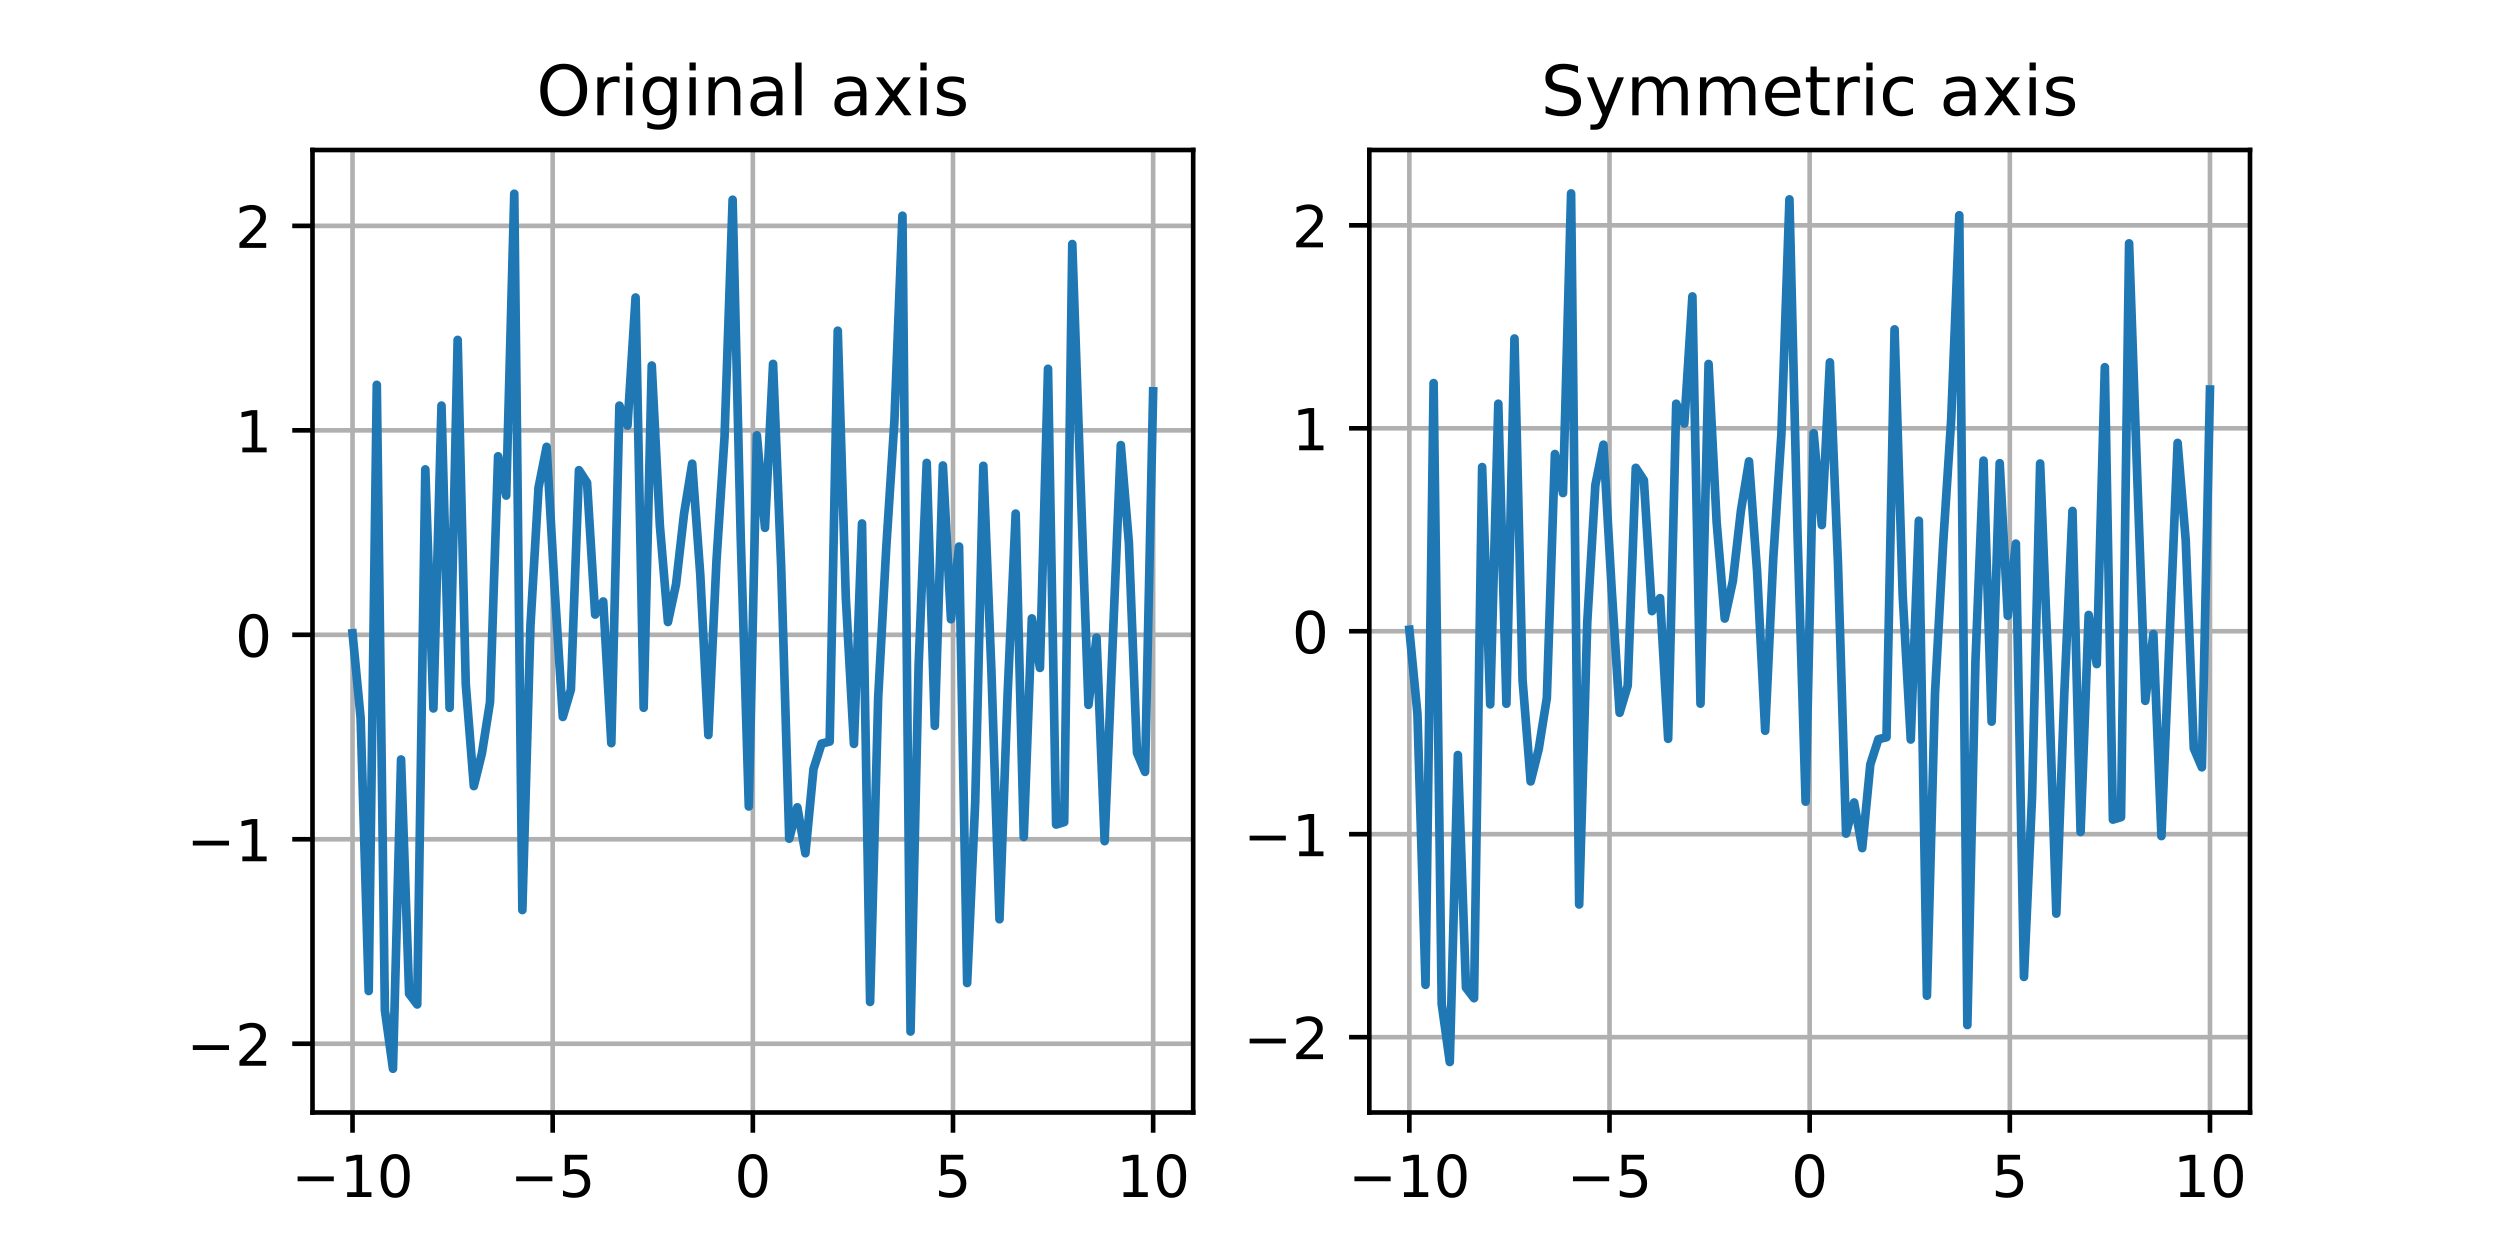
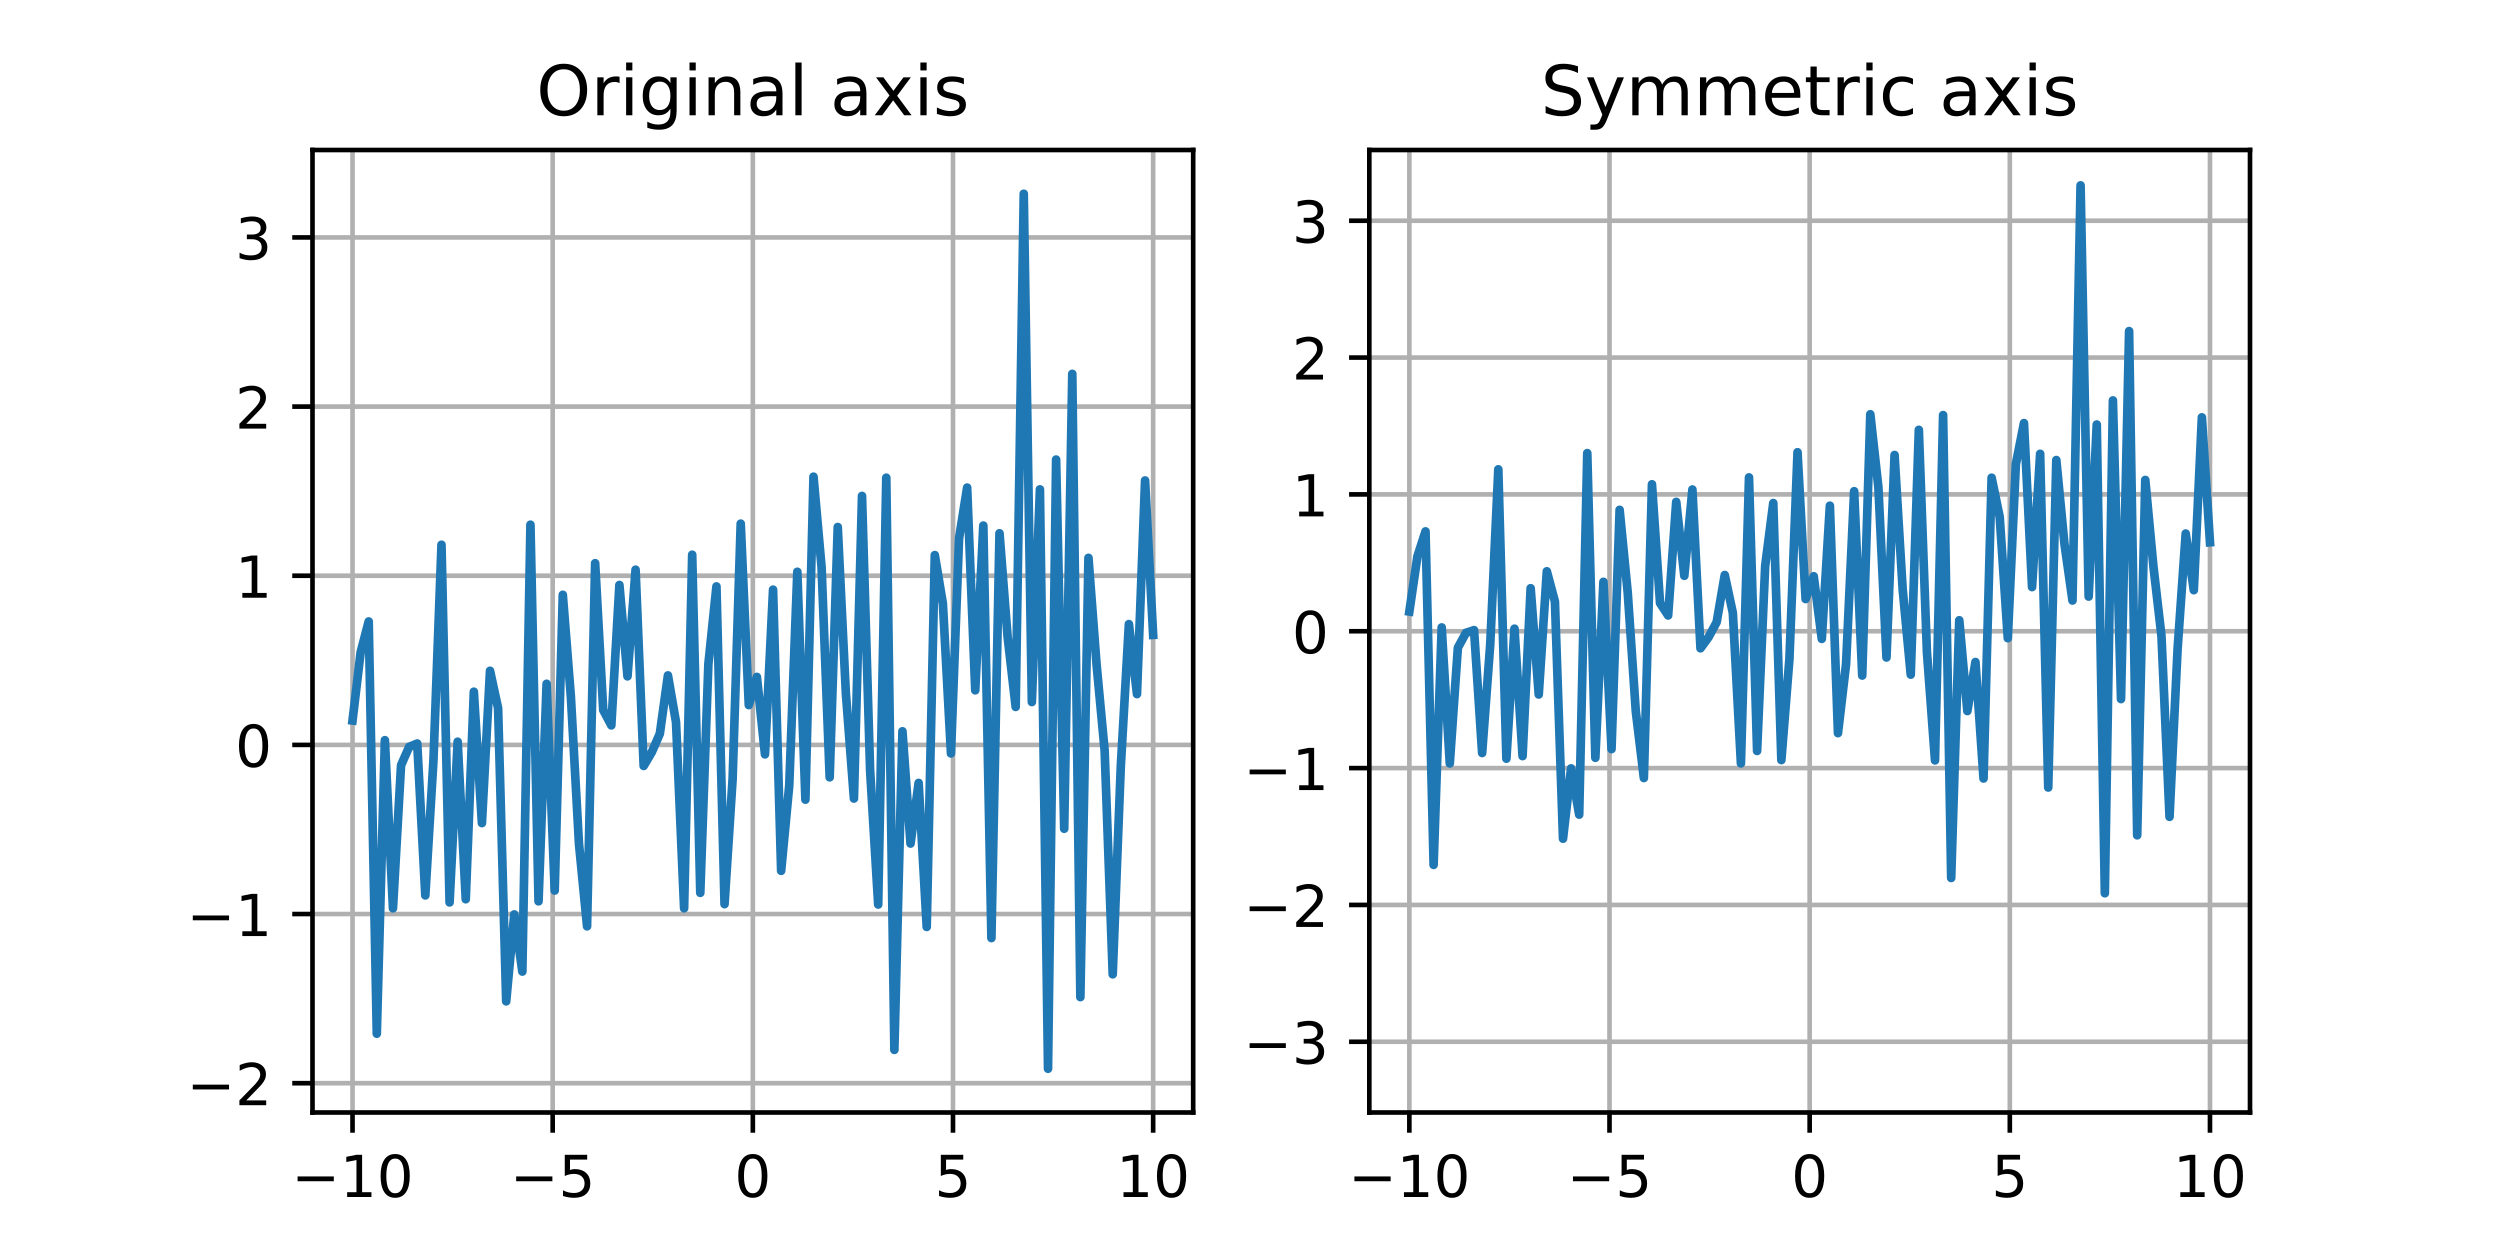
<svg xmlns="http://www.w3.org/2000/svg" xmlns:xlink="http://www.w3.org/1999/xlink" width="432pt" height="216pt" viewBox="0 0 432 216" version="1.1">
  <defs>
    <style type="text/css">*{stroke-linejoin: round; stroke-linecap: butt}</style>
  </defs>
  <g id="figure_1">
    <g id="patch_1">
      <path d="M 0 216  L 432 216  L 432 0  L 0 0  z " style="fill: #ffffff" />
    </g>
    <g id="axes_1">
      <g id="patch_2">
        <path d="M 54 192.24  L 206.182 192.24  L 206.182 25.92  L 54 25.92  z " style="fill: #ffffff" />
      </g>
      <g id="matplotlib.axis_1">
        <g id="xtick_1">
          <g id="line2d_1">
-             <path d="M 60.917 192.24  L 60.917 25.92  " clip-path="url(#pe91ff4b1a7)" style="fill: none; stroke: #b0b0b0; stroke-width: 0.8; stroke-linecap: square" />
+             <path d="M 60.917 192.24  L 60.917 25.92  " clip-path="url(#pa4355ae448)" style="fill: none; stroke: #b0b0b0; stroke-width: 0.8; stroke-linecap: square" />
          </g>
          <g id="line2d_2">
            <defs>
-               <path id="m019b4405fa" d="M 0 0  L 0 3.5  " style="stroke: #000000; stroke-width: 0.8" />
+               <path id="m8a47ae3532" d="M 0 0  L 0 3.5  " style="stroke: #000000; stroke-width: 0.8" />
            </defs>
            <g>
-               <use xlink:href="#m019b4405fa" x="60.917" y="192.24" style="stroke: #000000; stroke-width: 0.8" />
+               <use xlink:href="#m8a47ae3532" x="60.917" y="192.24" style="stroke: #000000; stroke-width: 0.8" />
            </g>
          </g>
          <g id="text_1">
            <g transform="translate(50.36501 206.8384) scale(0.1 -0.1)">
              <defs>
                <path id="DejaVuSans-2212" d="M 678 2272  L 4684 2272  L 4684 1741  L 678 1741  L 678 2272  z " transform="scale(0.015625)" />
                <path id="DejaVuSans-31" d="M 794 531  L 1825 531  L 1825 4091  L 703 3866  L 703 4441  L 1819 4666  L 2450 4666  L 2450 531  L 3481 531  L 3481 0  L 794 0  L 794 531  z " transform="scale(0.015625)" />
                <path id="DejaVuSans-30" d="M 2034 4250  Q 1547 4250 1301 3770  Q 1056 3291 1056 2328  Q 1056 1369 1301 889  Q 1547 409 2034 409  Q 2525 409 2770 889  Q 3016 1369 3016 2328  Q 3016 3291 2770 3770  Q 2525 4250 2034 4250  z M 2034 4750  Q 2819 4750 3233 4129  Q 3647 3509 3647 2328  Q 3647 1150 3233 529  Q 2819 -91 2034 -91  Q 1250 -91 836 529  Q 422 1150 422 2328  Q 422 3509 836 4129  Q 1250 4750 2034 4750  z " transform="scale(0.015625)" />
              </defs>
              <use xlink:href="#DejaVuSans-2212" />
              <use xlink:href="#DejaVuSans-31" transform="translate(83.78906 0)" />
              <use xlink:href="#DejaVuSans-30" transform="translate(147.4121 0)" />
            </g>
          </g>
        </g>
        <g id="xtick_2">
          <g id="line2d_3">
-             <path d="M 95.504 192.24  L 95.504 25.92  " clip-path="url(#pe91ff4b1a7)" style="fill: none; stroke: #b0b0b0; stroke-width: 0.8; stroke-linecap: square" />
+             <path d="M 95.504 192.24  L 95.504 25.92  " clip-path="url(#pa4355ae448)" style="fill: none; stroke: #b0b0b0; stroke-width: 0.8; stroke-linecap: square" />
          </g>
          <g id="line2d_4">
            <g>
-               <use xlink:href="#m019b4405fa" x="95.504" y="192.24" style="stroke: #000000; stroke-width: 0.8" />
+               <use xlink:href="#m8a47ae3532" x="95.504" y="192.24" style="stroke: #000000; stroke-width: 0.8" />
            </g>
          </g>
          <g id="text_2">
            <g transform="translate(88.13304 206.8384) scale(0.1 -0.1)">
              <defs>
                <path id="DejaVuSans-35" d="M 691 4666  L 3169 4666  L 3169 4134  L 1269 4134  L 1269 2991  Q 1406 3038 1543 3061  Q 1681 3084 1819 3084  Q 2600 3084 3056 2656  Q 3513 2228 3513 1497  Q 3513 744 3044 326  Q 2575 -91 1722 -91  Q 1428 -91 1123 -41  Q 819 9 494 109  L 494 744  Q 775 591 1075 516  Q 1375 441 1709 441  Q 2250 441 2565 725  Q 2881 1009 2881 1497  Q 2881 1984 2565 2268  Q 2250 2553 1709 2553  Q 1456 2553 1204 2497  Q 953 2441 691 2322  L 691 4666  z " transform="scale(0.015625)" />
              </defs>
              <use xlink:href="#DejaVuSans-2212" />
              <use xlink:href="#DejaVuSans-35" transform="translate(83.78906 0)" />
            </g>
          </g>
        </g>
        <g id="xtick_3">
          <g id="line2d_5">
-             <path d="M 130.091 192.24  L 130.091 25.92  " clip-path="url(#pe91ff4b1a7)" style="fill: none; stroke: #b0b0b0; stroke-width: 0.8; stroke-linecap: square" />
+             <path d="M 130.091 192.24  L 130.091 25.92  " clip-path="url(#pa4355ae448)" style="fill: none; stroke: #b0b0b0; stroke-width: 0.8; stroke-linecap: square" />
          </g>
          <g id="line2d_6">
            <g>
-               <use xlink:href="#m019b4405fa" x="130.091" y="192.24" style="stroke: #000000; stroke-width: 0.8" />
+               <use xlink:href="#m8a47ae3532" x="130.091" y="192.24" style="stroke: #000000; stroke-width: 0.8" />
            </g>
          </g>
          <g id="text_3">
            <g transform="translate(126.9097 206.8384) scale(0.1 -0.1)">
              <use xlink:href="#DejaVuSans-30" />
            </g>
          </g>
        </g>
        <g id="xtick_4">
          <g id="line2d_7">
-             <path d="M 164.678 192.24  L 164.678 25.92  " clip-path="url(#pe91ff4b1a7)" style="fill: none; stroke: #b0b0b0; stroke-width: 0.8; stroke-linecap: square" />
+             <path d="M 164.678 192.24  L 164.678 25.92  " clip-path="url(#pa4355ae448)" style="fill: none; stroke: #b0b0b0; stroke-width: 0.8; stroke-linecap: square" />
          </g>
          <g id="line2d_8">
            <g>
-               <use xlink:href="#m019b4405fa" x="164.678" y="192.24" style="stroke: #000000; stroke-width: 0.8" />
+               <use xlink:href="#m8a47ae3532" x="164.678" y="192.24" style="stroke: #000000; stroke-width: 0.8" />
            </g>
          </g>
          <g id="text_4">
            <g transform="translate(161.4964 206.8384) scale(0.1 -0.1)">
              <use xlink:href="#DejaVuSans-35" />
            </g>
          </g>
        </g>
        <g id="xtick_5">
          <g id="line2d_9">
-             <path d="M 199.264 192.24  L 199.264 25.92  " clip-path="url(#pe91ff4b1a7)" style="fill: none; stroke: #b0b0b0; stroke-width: 0.8; stroke-linecap: square" />
+             <path d="M 199.264 192.24  L 199.264 25.92  " clip-path="url(#pa4355ae448)" style="fill: none; stroke: #b0b0b0; stroke-width: 0.8; stroke-linecap: square" />
          </g>
          <g id="line2d_10">
            <g>
-               <use xlink:href="#m019b4405fa" x="199.264" y="192.24" style="stroke: #000000; stroke-width: 0.8" />
+               <use xlink:href="#m8a47ae3532" x="199.264" y="192.24" style="stroke: #000000; stroke-width: 0.8" />
            </g>
          </g>
          <g id="text_5">
            <g transform="translate(192.902 206.8384) scale(0.1 -0.1)">
              <use xlink:href="#DejaVuSans-31" />
              <use xlink:href="#DejaVuSans-30" transform="translate(63.62305 0)" />
            </g>
          </g>
        </g>
      </g>
      <g id="matplotlib.axis_2">
        <g id="ytick_1">
          <g id="line2d_11">
-             <path d="M 54 180.357  L 206.182 180.357  " clip-path="url(#pe91ff4b1a7)" style="fill: none; stroke: #b0b0b0; stroke-width: 0.8; stroke-linecap: square" />
+             <path d="M 54 187.177  L 206.182 187.177  " clip-path="url(#pa4355ae448)" style="fill: none; stroke: #b0b0b0; stroke-width: 0.8; stroke-linecap: square" />
          </g>
          <g id="line2d_12">
            <defs>
-               <path id="mdd09e49341" d="M 0 0  L -3.5 0  " style="stroke: #000000; stroke-width: 0.8" />
+               <path id="m2a7b1df0a5" d="M 0 0  L -3.5 0  " style="stroke: #000000; stroke-width: 0.8" />
            </defs>
            <g>
-               <use xlink:href="#mdd09e49341" x="54" y="180.357" style="stroke: #000000; stroke-width: 0.8" />
+               <use xlink:href="#m2a7b1df0a5" x="54" y="187.177" style="stroke: #000000; stroke-width: 0.8" />
            </g>
          </g>
          <g id="text_6">
-             <g transform="translate(32.25781 184.1563) scale(0.1 -0.1)">
+             <g transform="translate(32.25781 190.9761) scale(0.1 -0.1)">
              <defs>
                <path id="DejaVuSans-32" d="M 1228 531  L 3431 531  L 3431 0  L 469 0  L 469 531  Q 828 903 1448 1529  Q 2069 2156 2228 2338  Q 2531 2678 2651 2914  Q 2772 3150 2772 3378  Q 2772 3750 2511 3984  Q 2250 4219 1831 4219  Q 1534 4219 1204 4116  Q 875 4013 500 3803  L 500 4441  Q 881 4594 1212 4672  Q 1544 4750 1819 4750  Q 2544 4750 2975 4387  Q 3406 4025 3406 3419  Q 3406 3131 3298 2873  Q 3191 2616 2906 2266  Q 2828 2175 2409 1742  Q 1991 1309 1228 531  z " transform="scale(0.015625)" />
              </defs>
              <use xlink:href="#DejaVuSans-2212" />
              <use xlink:href="#DejaVuSans-32" transform="translate(83.78906 0)" />
            </g>
          </g>
        </g>
        <g id="ytick_2">
          <g id="line2d_13">
-             <path d="M 54 145.026  L 206.182 145.026  " clip-path="url(#pe91ff4b1a7)" style="fill: none; stroke: #b0b0b0; stroke-width: 0.8; stroke-linecap: square" />
+             <path d="M 54 157.947  L 206.182 157.947  " clip-path="url(#pa4355ae448)" style="fill: none; stroke: #b0b0b0; stroke-width: 0.8; stroke-linecap: square" />
          </g>
          <g id="line2d_14">
            <g>
-               <use xlink:href="#mdd09e49341" x="54" y="145.026" style="stroke: #000000; stroke-width: 0.8" />
+               <use xlink:href="#m2a7b1df0a5" x="54" y="157.947" style="stroke: #000000; stroke-width: 0.8" />
            </g>
          </g>
          <g id="text_7">
-             <g transform="translate(32.25781 148.825) scale(0.1 -0.1)">
+             <g transform="translate(32.25781 161.7467) scale(0.1 -0.1)">
              <use xlink:href="#DejaVuSans-2212" />
              <use xlink:href="#DejaVuSans-31" transform="translate(83.78906 0)" />
            </g>
          </g>
        </g>
        <g id="ytick_3">
          <g id="line2d_15">
-             <path d="M 54 109.695  L 206.182 109.695  " clip-path="url(#pe91ff4b1a7)" style="fill: none; stroke: #b0b0b0; stroke-width: 0.8; stroke-linecap: square" />
+             <path d="M 54 128.718  L 206.182 128.718  " clip-path="url(#pa4355ae448)" style="fill: none; stroke: #b0b0b0; stroke-width: 0.8; stroke-linecap: square" />
          </g>
          <g id="line2d_16">
            <g>
-               <use xlink:href="#mdd09e49341" x="54" y="109.695" style="stroke: #000000; stroke-width: 0.8" />
+               <use xlink:href="#m2a7b1df0a5" x="54" y="128.718" style="stroke: #000000; stroke-width: 0.8" />
            </g>
          </g>
          <g id="text_8">
-             <g transform="translate(40.6375 113.4938) scale(0.1 -0.1)">
+             <g transform="translate(40.6375 132.5173) scale(0.1 -0.1)">
              <use xlink:href="#DejaVuSans-30" />
            </g>
          </g>
        </g>
        <g id="ytick_4">
          <g id="line2d_17">
-             <path d="M 54 74.363  L 206.182 74.363  " clip-path="url(#pe91ff4b1a7)" style="fill: none; stroke: #b0b0b0; stroke-width: 0.8; stroke-linecap: square" />
+             <path d="M 54 99.489  L 206.182 99.489  " clip-path="url(#pa4355ae448)" style="fill: none; stroke: #b0b0b0; stroke-width: 0.8; stroke-linecap: square" />
          </g>
          <g id="line2d_18">
            <g>
-               <use xlink:href="#mdd09e49341" x="54" y="74.363" style="stroke: #000000; stroke-width: 0.8" />
+               <use xlink:href="#m2a7b1df0a5" x="54" y="99.489" style="stroke: #000000; stroke-width: 0.8" />
            </g>
          </g>
          <g id="text_9">
-             <g transform="translate(40.6375 78.1625) scale(0.1 -0.1)">
+             <g transform="translate(40.6375 103.2878) scale(0.1 -0.1)">
              <use xlink:href="#DejaVuSans-31" />
            </g>
          </g>
        </g>
        <g id="ytick_5">
          <g id="line2d_19">
-             <path d="M 54 39.032  L 206.182 39.032  " clip-path="url(#pe91ff4b1a7)" style="fill: none; stroke: #b0b0b0; stroke-width: 0.8; stroke-linecap: square" />
+             <path d="M 54 70.259  L 206.182 70.259  " clip-path="url(#pa4355ae448)" style="fill: none; stroke: #b0b0b0; stroke-width: 0.8; stroke-linecap: square" />
          </g>
          <g id="line2d_20">
            <g>
-               <use xlink:href="#mdd09e49341" x="54" y="39.032" style="stroke: #000000; stroke-width: 0.8" />
+               <use xlink:href="#m2a7b1df0a5" x="54" y="70.259" style="stroke: #000000; stroke-width: 0.8" />
            </g>
          </g>
          <g id="text_10">
-             <g transform="translate(40.6375 42.83124) scale(0.1 -0.1)">
+             <g transform="translate(40.6375 74.05839) scale(0.1 -0.1)">
              <use xlink:href="#DejaVuSans-32" />
            </g>
          </g>
        </g>
-       </g>
-       <g id="line2d_21">
-         <path d="M 60.917 109.436  L 62.315 124.066  L 63.712 171.245  L 65.11 66.5  L 66.507 174.563  L 67.905 184.68  L 69.302 131.24  L 70.699 171.724  L 72.097 173.571  L 73.494 81.115  L 74.892 122.42  L 76.289 70.086  L 77.687 122.313  L 79.084 58.739  L 80.482 118.21  L 81.879 135.835  L 83.276 130.174  L 84.674 121.33  L 86.071 78.849  L 87.469 85.636  L 88.866 33.48  L 90.264 157.254  L 91.661 108.106  L 93.059 84.262  L 94.456 77.217  L 95.853 101.916  L 97.251 123.884  L 98.648 119.162  L 100.046 81.251  L 101.443 83.405  L 102.841 106.193  L 104.238 103.938  L 105.636 128.417  L 107.033 70.092  L 108.431 73.537  L 109.828 51.413  L 111.225 122.299  L 112.623 63.164  L 114.02 90.755  L 115.418 107.482  L 116.815 100.986  L 118.213 88.716  L 119.61 80.125  L 121.008 99.32  L 122.405 127.013  L 123.802 96.975  L 125.2 75.491  L 126.597 34.515  L 127.995 92.742  L 129.392 139.356  L 130.79 75.227  L 132.187 91.209  L 133.585 62.886  L 134.982 97.862  L 136.379 144.918  L 137.777 139.507  L 139.174 147.443  L 140.572 132.88  L 141.969 128.492  L 143.367 128.146  L 144.764 57.146  L 146.162 103.388  L 147.559 128.541  L 148.956 90.458  L 150.354 173.133  L 151.751 120.506  L 153.149 94.58  L 154.546 72.865  L 155.944 37.279  L 157.341 178.245  L 158.739 114.934  L 160.136 79.993  L 161.533 125.43  L 162.931 80.44  L 164.328 107.004  L 165.726 94.444  L 167.123 169.867  L 168.521 138.487  L 169.918 80.494  L 171.316 115.955  L 172.713 158.844  L 174.11 120.081  L 175.508 88.752  L 176.905 144.631  L 178.303 106.86  L 179.7 115.411  L 181.098 63.73  L 182.495 142.482  L 183.893 142.056  L 185.29 42.172  L 186.687 82.488  L 188.085 121.806  L 189.482 110.176  L 190.88 145.35  L 192.277 110.962  L 193.675 76.913  L 195.072 93.819  L 196.47 130.065  L 197.867 133.376  L 199.264 67.622  " clip-path="url(#pe91ff4b1a7)" style="fill: none; stroke: #1f77b4; stroke-width: 1.5; stroke-linecap: square" />
+         <g id="ytick_6">
+           <g id="line2d_21">
+             <path d="M 54 41.03  L 206.182 41.03  " clip-path="url(#pa4355ae448)" style="fill: none; stroke: #b0b0b0; stroke-width: 0.8; stroke-linecap: square" />
+           </g>
+           <g id="line2d_22">
+             <g>
+               <use xlink:href="#m2a7b1df0a5" x="54" y="41.03" style="stroke: #000000; stroke-width: 0.8" />
+             </g>
+           </g>
+           <g id="text_11">
+             <g transform="translate(40.6375 44.82896) scale(0.1 -0.1)">
+               <defs>
+                 <path id="DejaVuSans-33" d="M 2597 2516  Q 3050 2419 3304 2112  Q 3559 1806 3559 1356  Q 3559 666 3084 287  Q 2609 -91 1734 -91  Q 1441 -91 1130 -33  Q 819 25 488 141  L 488 750  Q 750 597 1062 519  Q 1375 441 1716 441  Q 2309 441 2620 675  Q 2931 909 2931 1356  Q 2931 1769 2642 2001  Q 2353 2234 1838 2234  L 1294 2234  L 1294 2753  L 1863 2753  Q 2328 2753 2575 2939  Q 2822 3125 2822 3475  Q 2822 3834 2567 4026  Q 2313 4219 1838 4219  Q 1578 4219 1281 4162  Q 984 4106 628 3988  L 628 4550  Q 988 4650 1302 4700  Q 1616 4750 1894 4750  Q 2613 4750 3031 4423  Q 3450 4097 3450 3541  Q 3450 3153 3228 2886  Q 3006 2619 2597 2516  z " transform="scale(0.015625)" />
+               </defs>
+               <use xlink:href="#DejaVuSans-33" />
+             </g>
+           </g>
+         </g>
+       </g>
+       <g id="line2d_23">
+         <path d="M 60.917 124.503  L 62.315 112.723  L 63.712 107.392  L 65.11 178.621  L 66.507 127.909  L 67.905 156.956  L 69.302 132.237  L 70.699 129.06  L 72.097 128.482  L 73.494 154.724  L 74.892 131.561  L 76.289 94.134  L 77.687 155.937  L 79.084 128.171  L 80.482 155.383  L 81.879 119.531  L 83.276 142.227  L 84.674 115.915  L 86.071 122.374  L 87.469 173.028  L 88.866 158.015  L 90.264 167.884  L 91.661 90.668  L 93.059 155.746  L 94.456 118.162  L 95.853 153.884  L 97.251 102.784  L 98.648 120.393  L 100.046 145.802  L 101.443 160.066  L 102.841 97.325  L 104.238 122.702  L 105.636 125.343  L 107.033 101.086  L 108.431 116.869  L 109.828 98.444  L 111.225 132.357  L 112.623 129.989  L 114.02 126.779  L 115.418 116.712  L 116.815 124.789  L 118.213 156.947  L 119.61 95.858  L 121.008 154.283  L 122.405 114.771  L 123.802 101.337  L 125.2 156.235  L 126.597 134.606  L 127.995 90.487  L 129.392 121.838  L 130.79 116.973  L 132.187 130.347  L 133.585 101.896  L 134.982 150.478  L 136.379 135.757  L 137.777 98.808  L 139.174 138.176  L 140.572 82.371  L 141.969 98.003  L 143.367 134.319  L 144.764 91.07  L 146.162 119.751  L 147.559 137.987  L 148.956 85.698  L 150.354 133.149  L 151.751 156.3  L 153.149 82.548  L 154.546 181.418  L 155.944 126.373  L 157.341 145.761  L 158.739 135.292  L 160.136 160.17  L 161.533 95.926  L 162.931 104.317  L 164.328 130.197  L 165.726 93.012  L 167.123 84.256  L 168.521 119.284  L 169.918 90.819  L 171.316 162.096  L 172.713 92.152  L 174.11 109.985  L 175.508 122.152  L 176.905 33.48  L 178.303 121.311  L 179.7 84.565  L 181.098 184.68  L 182.495 79.416  L 183.893 143.203  L 185.29 64.605  L 186.687 172.3  L 188.085 96.4  L 189.482 114.76  L 190.88 129.68  L 192.277 168.357  L 193.675 132.388  L 195.072 107.848  L 196.47 119.938  L 197.867 83.029  L 199.264 109.709  " clip-path="url(#pa4355ae448)" style="fill: none; stroke: #1f77b4; stroke-width: 1.5; stroke-linecap: square" />
      </g>
      <g id="patch_3">
        <path d="M 54 192.24  L 54 25.92  " style="fill: none; stroke: #000000; stroke-width: 0.8; stroke-linejoin: miter; stroke-linecap: square" />
      </g>
      <g id="patch_4">
        <path d="M 206.182 192.24  L 206.182 25.92  " style="fill: none; stroke: #000000; stroke-width: 0.8; stroke-linejoin: miter; stroke-linecap: square" />
      </g>
      <g id="patch_5">
        <path d="M 54 192.24  L 206.182 192.24  " style="fill: none; stroke: #000000; stroke-width: 0.8; stroke-linejoin: miter; stroke-linecap: square" />
      </g>
      <g id="patch_6">
        <path d="M 54 25.92  L 206.182 25.92  " style="fill: none; stroke: #000000; stroke-width: 0.8; stroke-linejoin: miter; stroke-linecap: square" />
      </g>
-       <g id="text_11">
+       <g id="text_12">
        <g transform="translate(92.68466 19.92) scale(0.12 -0.12)">
          <defs>
            <path id="DejaVuSans-4f" d="M 2522 4238  Q 1834 4238 1429 3725  Q 1025 3213 1025 2328  Q 1025 1447 1429 934  Q 1834 422 2522 422  Q 3209 422 3611 934  Q 4013 1447 4013 2328  Q 4013 3213 3611 3725  Q 3209 4238 2522 4238  z M 2522 4750  Q 3503 4750 4090 4092  Q 4678 3434 4678 2328  Q 4678 1225 4090 567  Q 3503 -91 2522 -91  Q 1538 -91 948 565  Q 359 1222 359 2328  Q 359 3434 948 4092  Q 1538 4750 2522 4750  z " transform="scale(0.015625)" />
            <path id="DejaVuSans-72" d="M 2631 2963  Q 2534 3019 2420 3045  Q 2306 3072 2169 3072  Q 1681 3072 1420 2755  Q 1159 2438 1159 1844  L 1159 0  L 581 0  L 581 3500  L 1159 3500  L 1159 2956  Q 1341 3275 1631 3429  Q 1922 3584 2338 3584  Q 2397 3584 2469 3576  Q 2541 3569 2628 3553  L 2631 2963  z " transform="scale(0.015625)" />
            <path id="DejaVuSans-69" d="M 603 3500  L 1178 3500  L 1178 0  L 603 0  L 603 3500  z M 603 4863  L 1178 4863  L 1178 4134  L 603 4134  L 603 4863  z " transform="scale(0.015625)" />
            <path id="DejaVuSans-67" d="M 2906 1791  Q 2906 2416 2648 2759  Q 2391 3103 1925 3103  Q 1463 3103 1205 2759  Q 947 2416 947 1791  Q 947 1169 1205 825  Q 1463 481 1925 481  Q 2391 481 2648 825  Q 2906 1169 2906 1791  z M 3481 434  Q 3481 -459 3084 -895  Q 2688 -1331 1869 -1331  Q 1566 -1331 1297 -1286  Q 1028 -1241 775 -1147  L 775 -588  Q 1028 -725 1275 -790  Q 1522 -856 1778 -856  Q 2344 -856 2625 -561  Q 2906 -266 2906 331  L 2906 616  Q 2728 306 2450 153  Q 2172 0 1784 0  Q 1141 0 747 490  Q 353 981 353 1791  Q 353 2603 747 3093  Q 1141 3584 1784 3584  Q 2172 3584 2450 3431  Q 2728 3278 2906 2969  L 2906 3500  L 3481 3500  L 3481 434  z " transform="scale(0.015625)" />
            <path id="DejaVuSans-6e" d="M 3513 2113  L 3513 0  L 2938 0  L 2938 2094  Q 2938 2591 2744 2837  Q 2550 3084 2163 3084  Q 1697 3084 1428 2787  Q 1159 2491 1159 1978  L 1159 0  L 581 0  L 581 3500  L 1159 3500  L 1159 2956  Q 1366 3272 1645 3428  Q 1925 3584 2291 3584  Q 2894 3584 3203 3211  Q 3513 2838 3513 2113  z " transform="scale(0.015625)" />
            <path id="DejaVuSans-61" d="M 2194 1759  Q 1497 1759 1228 1600  Q 959 1441 959 1056  Q 959 750 1161 570  Q 1363 391 1709 391  Q 2188 391 2477 730  Q 2766 1069 2766 1631  L 2766 1759  L 2194 1759  z M 3341 1997  L 3341 0  L 2766 0  L 2766 531  Q 2569 213 2275 61  Q 1981 -91 1556 -91  Q 1019 -91 701 211  Q 384 513 384 1019  Q 384 1609 779 1909  Q 1175 2209 1959 2209  L 2766 2209  L 2766 2266  Q 2766 2663 2505 2880  Q 2244 3097 1772 3097  Q 1472 3097 1187 3025  Q 903 2953 641 2809  L 641 3341  Q 956 3463 1253 3523  Q 1550 3584 1831 3584  Q 2591 3584 2966 3190  Q 3341 2797 3341 1997  z " transform="scale(0.015625)" />
            <path id="DejaVuSans-6c" d="M 603 4863  L 1178 4863  L 1178 0  L 603 0  L 603 4863  z " transform="scale(0.015625)" />
            <path id="DejaVuSans-20" transform="scale(0.015625)" />
            <path id="DejaVuSans-78" d="M 3513 3500  L 2247 1797  L 3578 0  L 2900 0  L 1881 1375  L 863 0  L 184 0  L 1544 1831  L 300 3500  L 978 3500  L 1906 2253  L 2834 3500  L 3513 3500  z " transform="scale(0.015625)" />
            <path id="DejaVuSans-73" d="M 2834 3397  L 2834 2853  Q 2591 2978 2328 3040  Q 2066 3103 1784 3103  Q 1356 3103 1142 2972  Q 928 2841 928 2578  Q 928 2378 1081 2264  Q 1234 2150 1697 2047  L 1894 2003  Q 2506 1872 2764 1633  Q 3022 1394 3022 966  Q 3022 478 2636 193  Q 2250 -91 1575 -91  Q 1294 -91 989 -36  Q 684 19 347 128  L 347 722  Q 666 556 975 473  Q 1284 391 1588 391  Q 1994 391 2212 530  Q 2431 669 2431 922  Q 2431 1156 2273 1281  Q 2116 1406 1581 1522  L 1381 1569  Q 847 1681 609 1914  Q 372 2147 372 2553  Q 372 3047 722 3315  Q 1072 3584 1716 3584  Q 2034 3584 2315 3537  Q 2597 3491 2834 3397  z " transform="scale(0.015625)" />
          </defs>
          <use xlink:href="#DejaVuSans-4f" />
          <use xlink:href="#DejaVuSans-72" transform="translate(78.71094 0)" />
          <use xlink:href="#DejaVuSans-69" transform="translate(119.8242 0)" />
          <use xlink:href="#DejaVuSans-67" transform="translate(147.6074 0)" />
          <use xlink:href="#DejaVuSans-69" transform="translate(211.084 0)" />
          <use xlink:href="#DejaVuSans-6e" transform="translate(238.8672 0)" />
          <use xlink:href="#DejaVuSans-61" transform="translate(302.2461 0)" />
          <use xlink:href="#DejaVuSans-6c" transform="translate(363.5254 0)" />
          <use xlink:href="#DejaVuSans-20" transform="translate(391.3086 0)" />
          <use xlink:href="#DejaVuSans-61" transform="translate(423.0957 0)" />
          <use xlink:href="#DejaVuSans-78" transform="translate(484.375 0)" />
          <use xlink:href="#DejaVuSans-69" transform="translate(543.5547 0)" />
          <use xlink:href="#DejaVuSans-73" transform="translate(571.3379 0)" />
        </g>
      </g>
    </g>
    <g id="axes_2">
      <g id="patch_7">
        <path d="M 236.618 192.24  L 388.8 192.24  L 388.8 25.92  L 236.618 25.92  z " style="fill: #ffffff" />
      </g>
      <g id="matplotlib.axis_3">
        <g id="xtick_6">
-           <g id="line2d_22">
-             <path d="M 243.536 192.24  L 243.536 25.92  " clip-path="url(#pf3aacee417)" style="fill: none; stroke: #b0b0b0; stroke-width: 0.8; stroke-linecap: square" />
-           </g>
-           <g id="line2d_23">
-             <g>
-               <use xlink:href="#m019b4405fa" x="243.536" y="192.24" style="stroke: #000000; stroke-width: 0.8" />
-             </g>
-           </g>
-           <g id="text_12">
+           <g id="line2d_24">
+             <path d="M 243.536 192.24  L 243.536 25.92  " clip-path="url(#pc047f841e6)" style="fill: none; stroke: #b0b0b0; stroke-width: 0.8; stroke-linecap: square" />
+           </g>
+           <g id="line2d_25">
+             <g>
+               <use xlink:href="#m8a47ae3532" x="243.536" y="192.24" style="stroke: #000000; stroke-width: 0.8" />
+             </g>
+           </g>
+           <g id="text_13">
            <g transform="translate(232.9832 206.8384) scale(0.1 -0.1)">
              <use xlink:href="#DejaVuSans-2212" />
              <use xlink:href="#DejaVuSans-31" transform="translate(83.78906 0)" />
              <use xlink:href="#DejaVuSans-30" transform="translate(147.4121 0)" />
            </g>
          </g>
        </g>
        <g id="xtick_7">
-           <g id="line2d_24">
-             <path d="M 278.122 192.24  L 278.122 25.92  " clip-path="url(#pf3aacee417)" style="fill: none; stroke: #b0b0b0; stroke-width: 0.8; stroke-linecap: square" />
-           </g>
-           <g id="line2d_25">
-             <g>
-               <use xlink:href="#m019b4405fa" x="278.122" y="192.24" style="stroke: #000000; stroke-width: 0.8" />
-             </g>
-           </g>
-           <g id="text_13">
+           <g id="line2d_26">
+             <path d="M 278.122 192.24  L 278.122 25.92  " clip-path="url(#pc047f841e6)" style="fill: none; stroke: #b0b0b0; stroke-width: 0.8; stroke-linecap: square" />
+           </g>
+           <g id="line2d_27">
+             <g>
+               <use xlink:href="#m8a47ae3532" x="278.122" y="192.24" style="stroke: #000000; stroke-width: 0.8" />
+             </g>
+           </g>
+           <g id="text_14">
            <g transform="translate(270.7512 206.8384) scale(0.1 -0.1)">
              <use xlink:href="#DejaVuSans-2212" />
              <use xlink:href="#DejaVuSans-35" transform="translate(83.78906 0)" />
            </g>
          </g>
        </g>
        <g id="xtick_8">
-           <g id="line2d_26">
-             <path d="M 312.709 192.24  L 312.709 25.92  " clip-path="url(#pf3aacee417)" style="fill: none; stroke: #b0b0b0; stroke-width: 0.8; stroke-linecap: square" />
-           </g>
-           <g id="line2d_27">
-             <g>
-               <use xlink:href="#m019b4405fa" x="312.709" y="192.24" style="stroke: #000000; stroke-width: 0.8" />
-             </g>
-           </g>
-           <g id="text_14">
+           <g id="line2d_28">
+             <path d="M 312.709 192.24  L 312.709 25.92  " clip-path="url(#pc047f841e6)" style="fill: none; stroke: #b0b0b0; stroke-width: 0.8; stroke-linecap: square" />
+           </g>
+           <g id="line2d_29">
+             <g>
+               <use xlink:href="#m8a47ae3532" x="312.709" y="192.24" style="stroke: #000000; stroke-width: 0.8" />
+             </g>
+           </g>
+           <g id="text_15">
            <g transform="translate(309.5278 206.8384) scale(0.1 -0.1)">
              <use xlink:href="#DejaVuSans-30" />
            </g>
          </g>
        </g>
        <g id="xtick_9">
-           <g id="line2d_28">
-             <path d="M 347.296 192.24  L 347.296 25.92  " clip-path="url(#pf3aacee417)" style="fill: none; stroke: #b0b0b0; stroke-width: 0.8; stroke-linecap: square" />
-           </g>
-           <g id="line2d_29">
-             <g>
-               <use xlink:href="#m019b4405fa" x="347.296" y="192.24" style="stroke: #000000; stroke-width: 0.8" />
-             </g>
-           </g>
-           <g id="text_15">
+           <g id="line2d_30">
+             <path d="M 347.296 192.24  L 347.296 25.92  " clip-path="url(#pc047f841e6)" style="fill: none; stroke: #b0b0b0; stroke-width: 0.8; stroke-linecap: square" />
+           </g>
+           <g id="line2d_31">
+             <g>
+               <use xlink:href="#m8a47ae3532" x="347.296" y="192.24" style="stroke: #000000; stroke-width: 0.8" />
+             </g>
+           </g>
+           <g id="text_16">
            <g transform="translate(344.1146 206.8384) scale(0.1 -0.1)">
              <use xlink:href="#DejaVuSans-35" />
            </g>
          </g>
        </g>
        <g id="xtick_10">
-           <g id="line2d_30">
-             <path d="M 381.883 192.24  L 381.883 25.92  " clip-path="url(#pf3aacee417)" style="fill: none; stroke: #b0b0b0; stroke-width: 0.8; stroke-linecap: square" />
-           </g>
-           <g id="line2d_31">
-             <g>
-               <use xlink:href="#m019b4405fa" x="381.883" y="192.24" style="stroke: #000000; stroke-width: 0.8" />
-             </g>
-           </g>
-           <g id="text_16">
+           <g id="line2d_32">
+             <path d="M 381.883 192.24  L 381.883 25.92  " clip-path="url(#pc047f841e6)" style="fill: none; stroke: #b0b0b0; stroke-width: 0.8; stroke-linecap: square" />
+           </g>
+           <g id="line2d_33">
+             <g>
+               <use xlink:href="#m8a47ae3532" x="381.883" y="192.24" style="stroke: #000000; stroke-width: 0.8" />
+             </g>
+           </g>
+           <g id="text_17">
            <g transform="translate(375.5201 206.8384) scale(0.1 -0.1)">
              <use xlink:href="#DejaVuSans-31" />
              <use xlink:href="#DejaVuSans-30" transform="translate(63.62305 0)" />
            </g>
          </g>
        </g>
      </g>
      <g id="matplotlib.axis_4">
-         <g id="ytick_6">
-           <g id="line2d_32">
-             <path d="M 236.618 179.224  L 388.8 179.224  " clip-path="url(#pf3aacee417)" style="fill: none; stroke: #b0b0b0; stroke-width: 0.8; stroke-linecap: square" />
-           </g>
-           <g id="line2d_33">
-             <g>
-               <use xlink:href="#mdd09e49341" x="236.618" y="179.224" style="stroke: #000000; stroke-width: 0.8" />
-             </g>
-           </g>
-           <g id="text_17">
-             <g transform="translate(214.876 183.0234) scale(0.1 -0.1)">
-               <use xlink:href="#DejaVuSans-2212" />
-               <use xlink:href="#DejaVuSans-32" transform="translate(83.78906 0)" />
-             </g>
-           </g>
-         </g>
        <g id="ytick_7">
          <g id="line2d_34">
-             <path d="M 236.618 144.152  L 388.8 144.152  " clip-path="url(#pf3aacee417)" style="fill: none; stroke: #b0b0b0; stroke-width: 0.8; stroke-linecap: square" />
+             <path d="M 236.618 180.017  L 388.8 180.017  " clip-path="url(#pc047f841e6)" style="fill: none; stroke: #b0b0b0; stroke-width: 0.8; stroke-linecap: square" />
          </g>
          <g id="line2d_35">
            <g>
-               <use xlink:href="#mdd09e49341" x="236.618" y="144.152" style="stroke: #000000; stroke-width: 0.8" />
+               <use xlink:href="#m2a7b1df0a5" x="236.618" y="180.017" style="stroke: #000000; stroke-width: 0.8" />
            </g>
          </g>
          <g id="text_18">
-             <g transform="translate(214.876 147.9513) scale(0.1 -0.1)">
-               <use xlink:href="#DejaVuSans-2212" />
-               <use xlink:href="#DejaVuSans-31" transform="translate(83.78906 0)" />
+             <g transform="translate(214.876 183.816) scale(0.1 -0.1)">
+               <use xlink:href="#DejaVuSans-2212" />
+               <use xlink:href="#DejaVuSans-33" transform="translate(83.78906 0)" />
            </g>
          </g>
        </g>
        <g id="ytick_8">
          <g id="line2d_36">
-             <path d="M 236.618 109.08  L 388.8 109.08  " clip-path="url(#pf3aacee417)" style="fill: none; stroke: #b0b0b0; stroke-width: 0.8; stroke-linecap: square" />
+             <path d="M 236.618 156.371  L 388.8 156.371  " clip-path="url(#pc047f841e6)" style="fill: none; stroke: #b0b0b0; stroke-width: 0.8; stroke-linecap: square" />
          </g>
          <g id="line2d_37">
            <g>
-               <use xlink:href="#mdd09e49341" x="236.618" y="109.08" style="stroke: #000000; stroke-width: 0.8" />
+               <use xlink:href="#m2a7b1df0a5" x="236.618" y="156.371" style="stroke: #000000; stroke-width: 0.8" />
            </g>
          </g>
          <g id="text_19">
+             <g transform="translate(214.876 160.1704) scale(0.1 -0.1)">
+               <use xlink:href="#DejaVuSans-2212" />
+               <use xlink:href="#DejaVuSans-32" transform="translate(83.78906 0)" />
+             </g>
+           </g>
+         </g>
+         <g id="ytick_9">
+           <g id="line2d_38">
+             <path d="M 236.618 132.726  L 388.8 132.726  " clip-path="url(#pc047f841e6)" style="fill: none; stroke: #b0b0b0; stroke-width: 0.8; stroke-linecap: square" />
+           </g>
+           <g id="line2d_39">
+             <g>
+               <use xlink:href="#m2a7b1df0a5" x="236.618" y="132.726" style="stroke: #000000; stroke-width: 0.8" />
+             </g>
+           </g>
+           <g id="text_20">
+             <g transform="translate(214.876 136.5248) scale(0.1 -0.1)">
+               <use xlink:href="#DejaVuSans-2212" />
+               <use xlink:href="#DejaVuSans-31" transform="translate(83.78906 0)" />
+             </g>
+           </g>
+         </g>
+         <g id="ytick_10">
+           <g id="line2d_40">
+             <path d="M 236.618 109.08  L 388.8 109.08  " clip-path="url(#pc047f841e6)" style="fill: none; stroke: #b0b0b0; stroke-width: 0.8; stroke-linecap: square" />
+           </g>
+           <g id="line2d_41">
+             <g>
+               <use xlink:href="#m2a7b1df0a5" x="236.618" y="109.08" style="stroke: #000000; stroke-width: 0.8" />
+             </g>
+           </g>
+           <g id="text_21">
            <g transform="translate(223.2557 112.8792) scale(0.1 -0.1)">
              <use xlink:href="#DejaVuSans-30" />
            </g>
          </g>
        </g>
-         <g id="ytick_9">
-           <g id="line2d_38">
-             <path d="M 236.618 74.008  L 388.8 74.008  " clip-path="url(#pf3aacee417)" style="fill: none; stroke: #b0b0b0; stroke-width: 0.8; stroke-linecap: square" />
-           </g>
-           <g id="line2d_39">
-             <g>
-               <use xlink:href="#mdd09e49341" x="236.618" y="74.008" style="stroke: #000000; stroke-width: 0.8" />
-             </g>
-           </g>
-           <g id="text_20">
-             <g transform="translate(223.2557 77.80714) scale(0.1 -0.1)">
+         <g id="ytick_11">
+           <g id="line2d_42">
+             <path d="M 236.618 85.434  L 388.8 85.434  " clip-path="url(#pc047f841e6)" style="fill: none; stroke: #b0b0b0; stroke-width: 0.8; stroke-linecap: square" />
+           </g>
+           <g id="line2d_43">
+             <g>
+               <use xlink:href="#m2a7b1df0a5" x="236.618" y="85.434" style="stroke: #000000; stroke-width: 0.8" />
+             </g>
+           </g>
+           <g id="text_22">
+             <g transform="translate(223.2557 89.23364) scale(0.1 -0.1)">
              <use xlink:href="#DejaVuSans-31" />
            </g>
          </g>
        </g>
-         <g id="ytick_10">
-           <g id="line2d_40">
-             <path d="M 236.618 38.936  L 388.8 38.936  " clip-path="url(#pf3aacee417)" style="fill: none; stroke: #b0b0b0; stroke-width: 0.8; stroke-linecap: square" />
-           </g>
-           <g id="line2d_41">
-             <g>
-               <use xlink:href="#mdd09e49341" x="236.618" y="38.936" style="stroke: #000000; stroke-width: 0.8" />
-             </g>
-           </g>
-           <g id="text_21">
-             <g transform="translate(223.2557 42.73506) scale(0.1 -0.1)">
+         <g id="ytick_12">
+           <g id="line2d_44">
+             <path d="M 236.618 61.789  L 388.8 61.789  " clip-path="url(#pc047f841e6)" style="fill: none; stroke: #b0b0b0; stroke-width: 0.8; stroke-linecap: square" />
+           </g>
+           <g id="line2d_45">
+             <g>
+               <use xlink:href="#m2a7b1df0a5" x="236.618" y="61.789" style="stroke: #000000; stroke-width: 0.8" />
+             </g>
+           </g>
+           <g id="text_23">
+             <g transform="translate(223.2557 65.58805) scale(0.1 -0.1)">
              <use xlink:href="#DejaVuSans-32" />
            </g>
          </g>
        </g>
-       </g>
-       <g id="line2d_42">
-         <path d="M 243.536 108.823  L 244.933 123.346  L 246.33 170.179  L 247.728 66.202  L 249.125 173.473  L 250.523 183.515  L 251.92 130.467  L 253.318 170.655  L 254.715 172.488  L 256.113 80.71  L 257.51 121.712  L 258.907 69.762  L 260.305 121.605  L 261.702 58.498  L 263.1 117.533  L 264.497 135.029  L 265.895 129.409  L 267.292 120.63  L 268.69 78.461  L 270.087 85.198  L 271.484 33.425  L 272.882 156.29  L 274.279 107.504  L 275.677 83.834  L 277.074 76.841  L 278.472 101.358  L 279.869 123.165  L 281.267 118.478  L 282.664 80.845  L 284.061 82.984  L 285.459 105.604  L 286.856 103.365  L 288.254 127.665  L 289.651 69.768  L 291.049 73.187  L 292.446 51.226  L 293.844 121.592  L 295.241 62.891  L 296.638 90.279  L 298.036 106.884  L 299.433 100.435  L 300.831 88.255  L 302.228 79.727  L 303.626 98.781  L 305.023 126.271  L 306.421 96.454  L 307.818 75.127  L 309.215 34.452  L 310.613 92.252  L 312.01 138.524  L 313.408 74.865  L 314.805 90.73  L 316.203 62.615  L 317.6 97.334  L 318.998 144.045  L 320.395 138.674  L 321.792 146.551  L 323.19 132.095  L 324.587 127.739  L 325.985 127.397  L 327.382 56.917  L 328.78 102.819  L 330.177 127.788  L 331.575 89.985  L 332.972 172.053  L 334.369 119.812  L 335.767 94.076  L 337.164 72.52  L 338.562 37.196  L 339.959 177.127  L 341.357 114.281  L 342.754 79.597  L 344.152 124.7  L 345.549 80.04  L 346.947 106.409  L 348.344 93.941  L 349.741 168.811  L 351.139 137.661  L 352.536 80.094  L 353.934 115.294  L 355.331 157.868  L 356.729 119.39  L 358.126 88.291  L 359.524 143.76  L 360.921 106.266  L 362.318 114.754  L 363.716 63.453  L 365.113 141.627  L 366.511 141.204  L 367.908 42.053  L 369.306 82.073  L 370.703 121.102  L 372.101 109.558  L 373.498 144.474  L 374.895 110.338  L 376.293 76.539  L 377.69 93.321  L 379.088 129.301  L 380.485 132.588  L 381.883 67.316  " clip-path="url(#pf3aacee417)" style="fill: none; stroke: #1f77b4; stroke-width: 1.5; stroke-linecap: square" />
+         <g id="ytick_13">
+           <g id="line2d_46">
+             <path d="M 236.618 38.143  L 388.8 38.143  " clip-path="url(#pc047f841e6)" style="fill: none; stroke: #b0b0b0; stroke-width: 0.8; stroke-linecap: square" />
+           </g>
+           <g id="line2d_47">
+             <g>
+               <use xlink:href="#m2a7b1df0a5" x="236.618" y="38.143" style="stroke: #000000; stroke-width: 0.8" />
+             </g>
+           </g>
+           <g id="text_24">
+             <g transform="translate(223.2557 41.94247) scale(0.1 -0.1)">
+               <use xlink:href="#DejaVuSans-33" />
+             </g>
+           </g>
+         </g>
+       </g>
+       <g id="line2d_48">
+         <path d="M 243.536 105.67  L 244.933 96.141  L 246.33 91.828  L 247.728 149.45  L 249.125 108.426  L 250.523 131.924  L 251.92 111.927  L 253.318 109.356  L 254.715 108.889  L 256.113 130.118  L 257.51 111.38  L 258.907 81.103  L 260.305 131.099  L 261.702 108.637  L 263.1 130.651  L 264.497 101.648  L 265.895 120.009  L 267.292 98.723  L 268.69 103.948  L 270.087 144.925  L 271.484 132.78  L 272.882 140.764  L 274.279 78.299  L 275.677 130.944  L 277.074 100.541  L 278.472 129.439  L 279.869 88.1  L 281.267 102.345  L 282.664 122.9  L 284.061 134.439  L 285.459 83.684  L 286.856 104.213  L 288.254 106.35  L 289.651 86.727  L 291.049 99.495  L 292.446 84.589  L 293.844 112.024  L 295.241 110.108  L 296.638 107.511  L 298.036 99.367  L 299.433 105.902  L 300.831 131.916  L 302.228 82.497  L 303.626 129.761  L 305.023 97.797  L 306.421 86.93  L 307.818 131.34  L 309.215 113.843  L 310.613 78.152  L 312.01 103.514  L 313.408 99.579  L 314.805 110.398  L 316.203 87.382  L 317.6 126.683  L 318.998 114.774  L 320.395 84.884  L 321.792 116.731  L 323.19 71.587  L 324.587 84.233  L 325.985 113.611  L 327.382 78.624  L 328.78 101.826  L 330.177 116.578  L 331.575 74.278  L 332.972 112.664  L 334.369 131.393  L 335.767 71.73  L 337.164 151.712  L 338.562 107.183  L 339.959 122.867  L 341.357 114.398  L 342.754 134.524  L 344.152 82.552  L 345.549 89.34  L 346.947 110.277  L 348.344 80.195  L 349.741 73.111  L 351.139 101.448  L 352.536 78.421  L 353.934 136.082  L 355.331 79.499  L 356.729 93.925  L 358.126 103.768  L 359.524 32.036  L 360.921 103.088  L 362.318 73.362  L 363.716 154.351  L 365.113 69.197  L 366.511 120.798  L 367.908 57.215  L 369.306 144.336  L 370.703 82.936  L 372.101 97.789  L 373.498 109.858  L 374.895 141.146  L 376.293 112.049  L 377.69 92.197  L 379.088 101.978  L 380.485 72.119  L 381.883 93.702  " clip-path="url(#pc047f841e6)" style="fill: none; stroke: #1f77b4; stroke-width: 1.5; stroke-linecap: square" />
      </g>
      <g id="patch_8">
        <path d="M 236.618 192.24  L 236.618 25.92  " style="fill: none; stroke: #000000; stroke-width: 0.8; stroke-linejoin: miter; stroke-linecap: square" />
      </g>
      <g id="patch_9">
        <path d="M 388.8 192.24  L 388.8 25.92  " style="fill: none; stroke: #000000; stroke-width: 0.8; stroke-linejoin: miter; stroke-linecap: square" />
      </g>
      <g id="patch_10">
        <path d="M 236.618 192.24  L 388.8 192.24  " style="fill: none; stroke: #000000; stroke-width: 0.8; stroke-linejoin: miter; stroke-linecap: square" />
      </g>
      <g id="patch_11">
        <path d="M 236.618 25.92  L 388.8 25.92  " style="fill: none; stroke: #000000; stroke-width: 0.8; stroke-linejoin: miter; stroke-linecap: square" />
      </g>
-       <g id="text_22">
+       <g id="text_25">
        <g transform="translate(266.256 19.92) scale(0.12 -0.12)">
          <defs>
            <path id="DejaVuSans-53" d="M 3425 4513  L 3425 3897  Q 3066 4069 2747 4153  Q 2428 4238 2131 4238  Q 1616 4238 1336 4038  Q 1056 3838 1056 3469  Q 1056 3159 1242 3001  Q 1428 2844 1947 2747  L 2328 2669  Q 3034 2534 3370 2195  Q 3706 1856 3706 1288  Q 3706 609 3251 259  Q 2797 -91 1919 -91  Q 1588 -91 1214 -16  Q 841 59 441 206  L 441 856  Q 825 641 1194 531  Q 1563 422 1919 422  Q 2459 422 2753 634  Q 3047 847 3047 1241  Q 3047 1584 2836 1778  Q 2625 1972 2144 2069  L 1759 2144  Q 1053 2284 737 2584  Q 422 2884 422 3419  Q 422 4038 858 4394  Q 1294 4750 2059 4750  Q 2388 4750 2728 4690  Q 3069 4631 3425 4513  z " transform="scale(0.015625)" />
            <path id="DejaVuSans-79" d="M 2059 -325  Q 1816 -950 1584 -1140  Q 1353 -1331 966 -1331  L 506 -1331  L 506 -850  L 844 -850  Q 1081 -850 1212 -737  Q 1344 -625 1503 -206  L 1606 56  L 191 3500  L 800 3500  L 1894 763  L 2988 3500  L 3597 3500  L 2059 -325  z " transform="scale(0.015625)" />
            <path id="DejaVuSans-6d" d="M 3328 2828  Q 3544 3216 3844 3400  Q 4144 3584 4550 3584  Q 5097 3584 5394 3201  Q 5691 2819 5691 2113  L 5691 0  L 5113 0  L 5113 2094  Q 5113 2597 4934 2840  Q 4756 3084 4391 3084  Q 3944 3084 3684 2787  Q 3425 2491 3425 1978  L 3425 0  L 2847 0  L 2847 2094  Q 2847 2600 2669 2842  Q 2491 3084 2119 3084  Q 1678 3084 1418 2786  Q 1159 2488 1159 1978  L 1159 0  L 581 0  L 581 3500  L 1159 3500  L 1159 2956  Q 1356 3278 1631 3431  Q 1906 3584 2284 3584  Q 2666 3584 2933 3390  Q 3200 3197 3328 2828  z " transform="scale(0.015625)" />
            <path id="DejaVuSans-65" d="M 3597 1894  L 3597 1613  L 953 1613  Q 991 1019 1311 708  Q 1631 397 2203 397  Q 2534 397 2845 478  Q 3156 559 3463 722  L 3463 178  Q 3153 47 2828 -22  Q 2503 -91 2169 -91  Q 1331 -91 842 396  Q 353 884 353 1716  Q 353 2575 817 3079  Q 1281 3584 2069 3584  Q 2775 3584 3186 3129  Q 3597 2675 3597 1894  z M 3022 2063  Q 3016 2534 2758 2815  Q 2500 3097 2075 3097  Q 1594 3097 1305 2825  Q 1016 2553 972 2059  L 3022 2063  z " transform="scale(0.015625)" />
            <path id="DejaVuSans-74" d="M 1172 4494  L 1172 3500  L 2356 3500  L 2356 3053  L 1172 3053  L 1172 1153  Q 1172 725 1289 603  Q 1406 481 1766 481  L 2356 481  L 2356 0  L 1766 0  Q 1100 0 847 248  Q 594 497 594 1153  L 594 3053  L 172 3053  L 172 3500  L 594 3500  L 594 4494  L 1172 4494  z " transform="scale(0.015625)" />
            <path id="DejaVuSans-63" d="M 3122 3366  L 3122 2828  Q 2878 2963 2633 3030  Q 2388 3097 2138 3097  Q 1578 3097 1268 2742  Q 959 2388 959 1747  Q 959 1106 1268 751  Q 1578 397 2138 397  Q 2388 397 2633 464  Q 2878 531 3122 666  L 3122 134  Q 2881 22 2623 -34  Q 2366 -91 2075 -91  Q 1284 -91 818 406  Q 353 903 353 1747  Q 353 2603 823 3093  Q 1294 3584 2113 3584  Q 2378 3584 2631 3529  Q 2884 3475 3122 3366  z " transform="scale(0.015625)" />
          </defs>
          <use xlink:href="#DejaVuSans-53" />
          <use xlink:href="#DejaVuSans-79" transform="translate(63.47656 0)" />
          <use xlink:href="#DejaVuSans-6d" transform="translate(122.6562 0)" />
          <use xlink:href="#DejaVuSans-6d" transform="translate(220.0684 0)" />
          <use xlink:href="#DejaVuSans-65" transform="translate(317.4805 0)" />
          <use xlink:href="#DejaVuSans-74" transform="translate(379.0039 0)" />
          <use xlink:href="#DejaVuSans-72" transform="translate(418.2129 0)" />
          <use xlink:href="#DejaVuSans-69" transform="translate(459.3262 0)" />
          <use xlink:href="#DejaVuSans-63" transform="translate(487.1094 0)" />
          <use xlink:href="#DejaVuSans-20" transform="translate(542.0898 0)" />
          <use xlink:href="#DejaVuSans-61" transform="translate(573.877 0)" />
          <use xlink:href="#DejaVuSans-78" transform="translate(635.1562 0)" />
          <use xlink:href="#DejaVuSans-69" transform="translate(694.3359 0)" />
          <use xlink:href="#DejaVuSans-73" transform="translate(722.1191 0)" />
        </g>
      </g>
    </g>
  </g>
  <defs>
-     <clipPath id="pe91ff4b1a7">
+     <clipPath id="pa4355ae448">
      <rect x="54" y="25.92" width="152.182" height="166.32" />
    </clipPath>
-     <clipPath id="pf3aacee417">
+     <clipPath id="pc047f841e6">
      <rect x="236.618" y="25.92" width="152.182" height="166.32" />
    </clipPath>
  </defs>
</svg>
